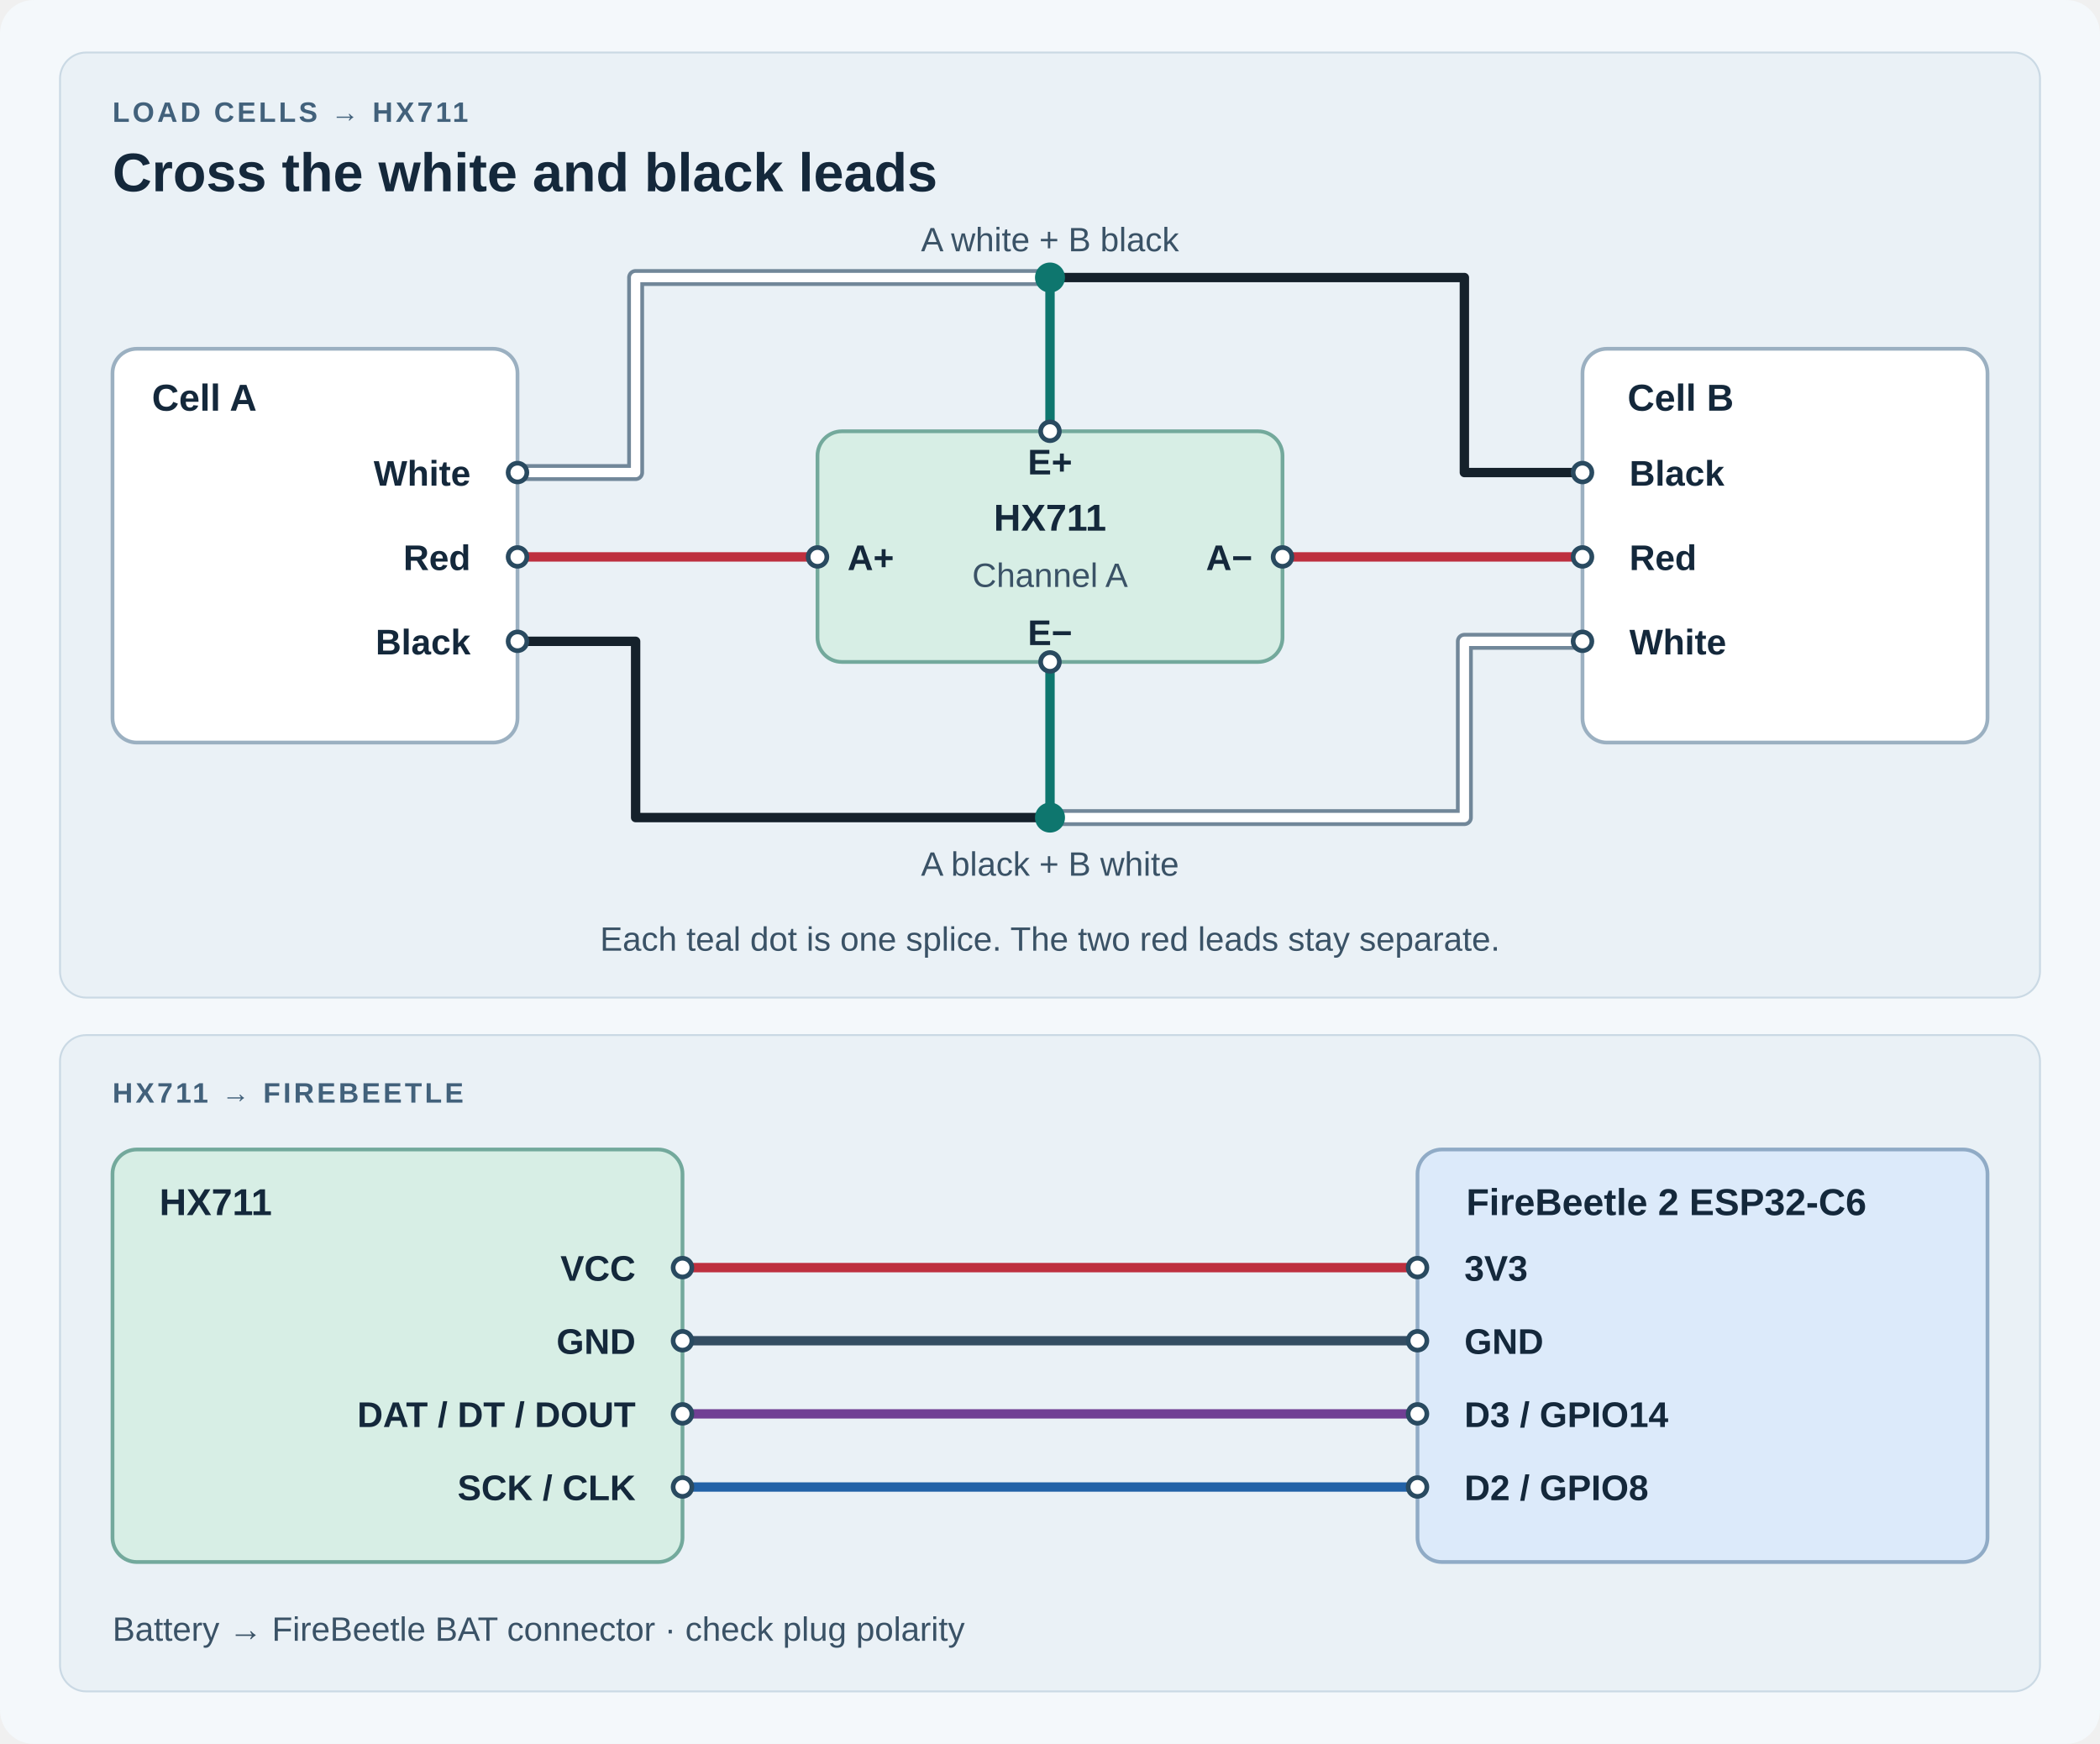
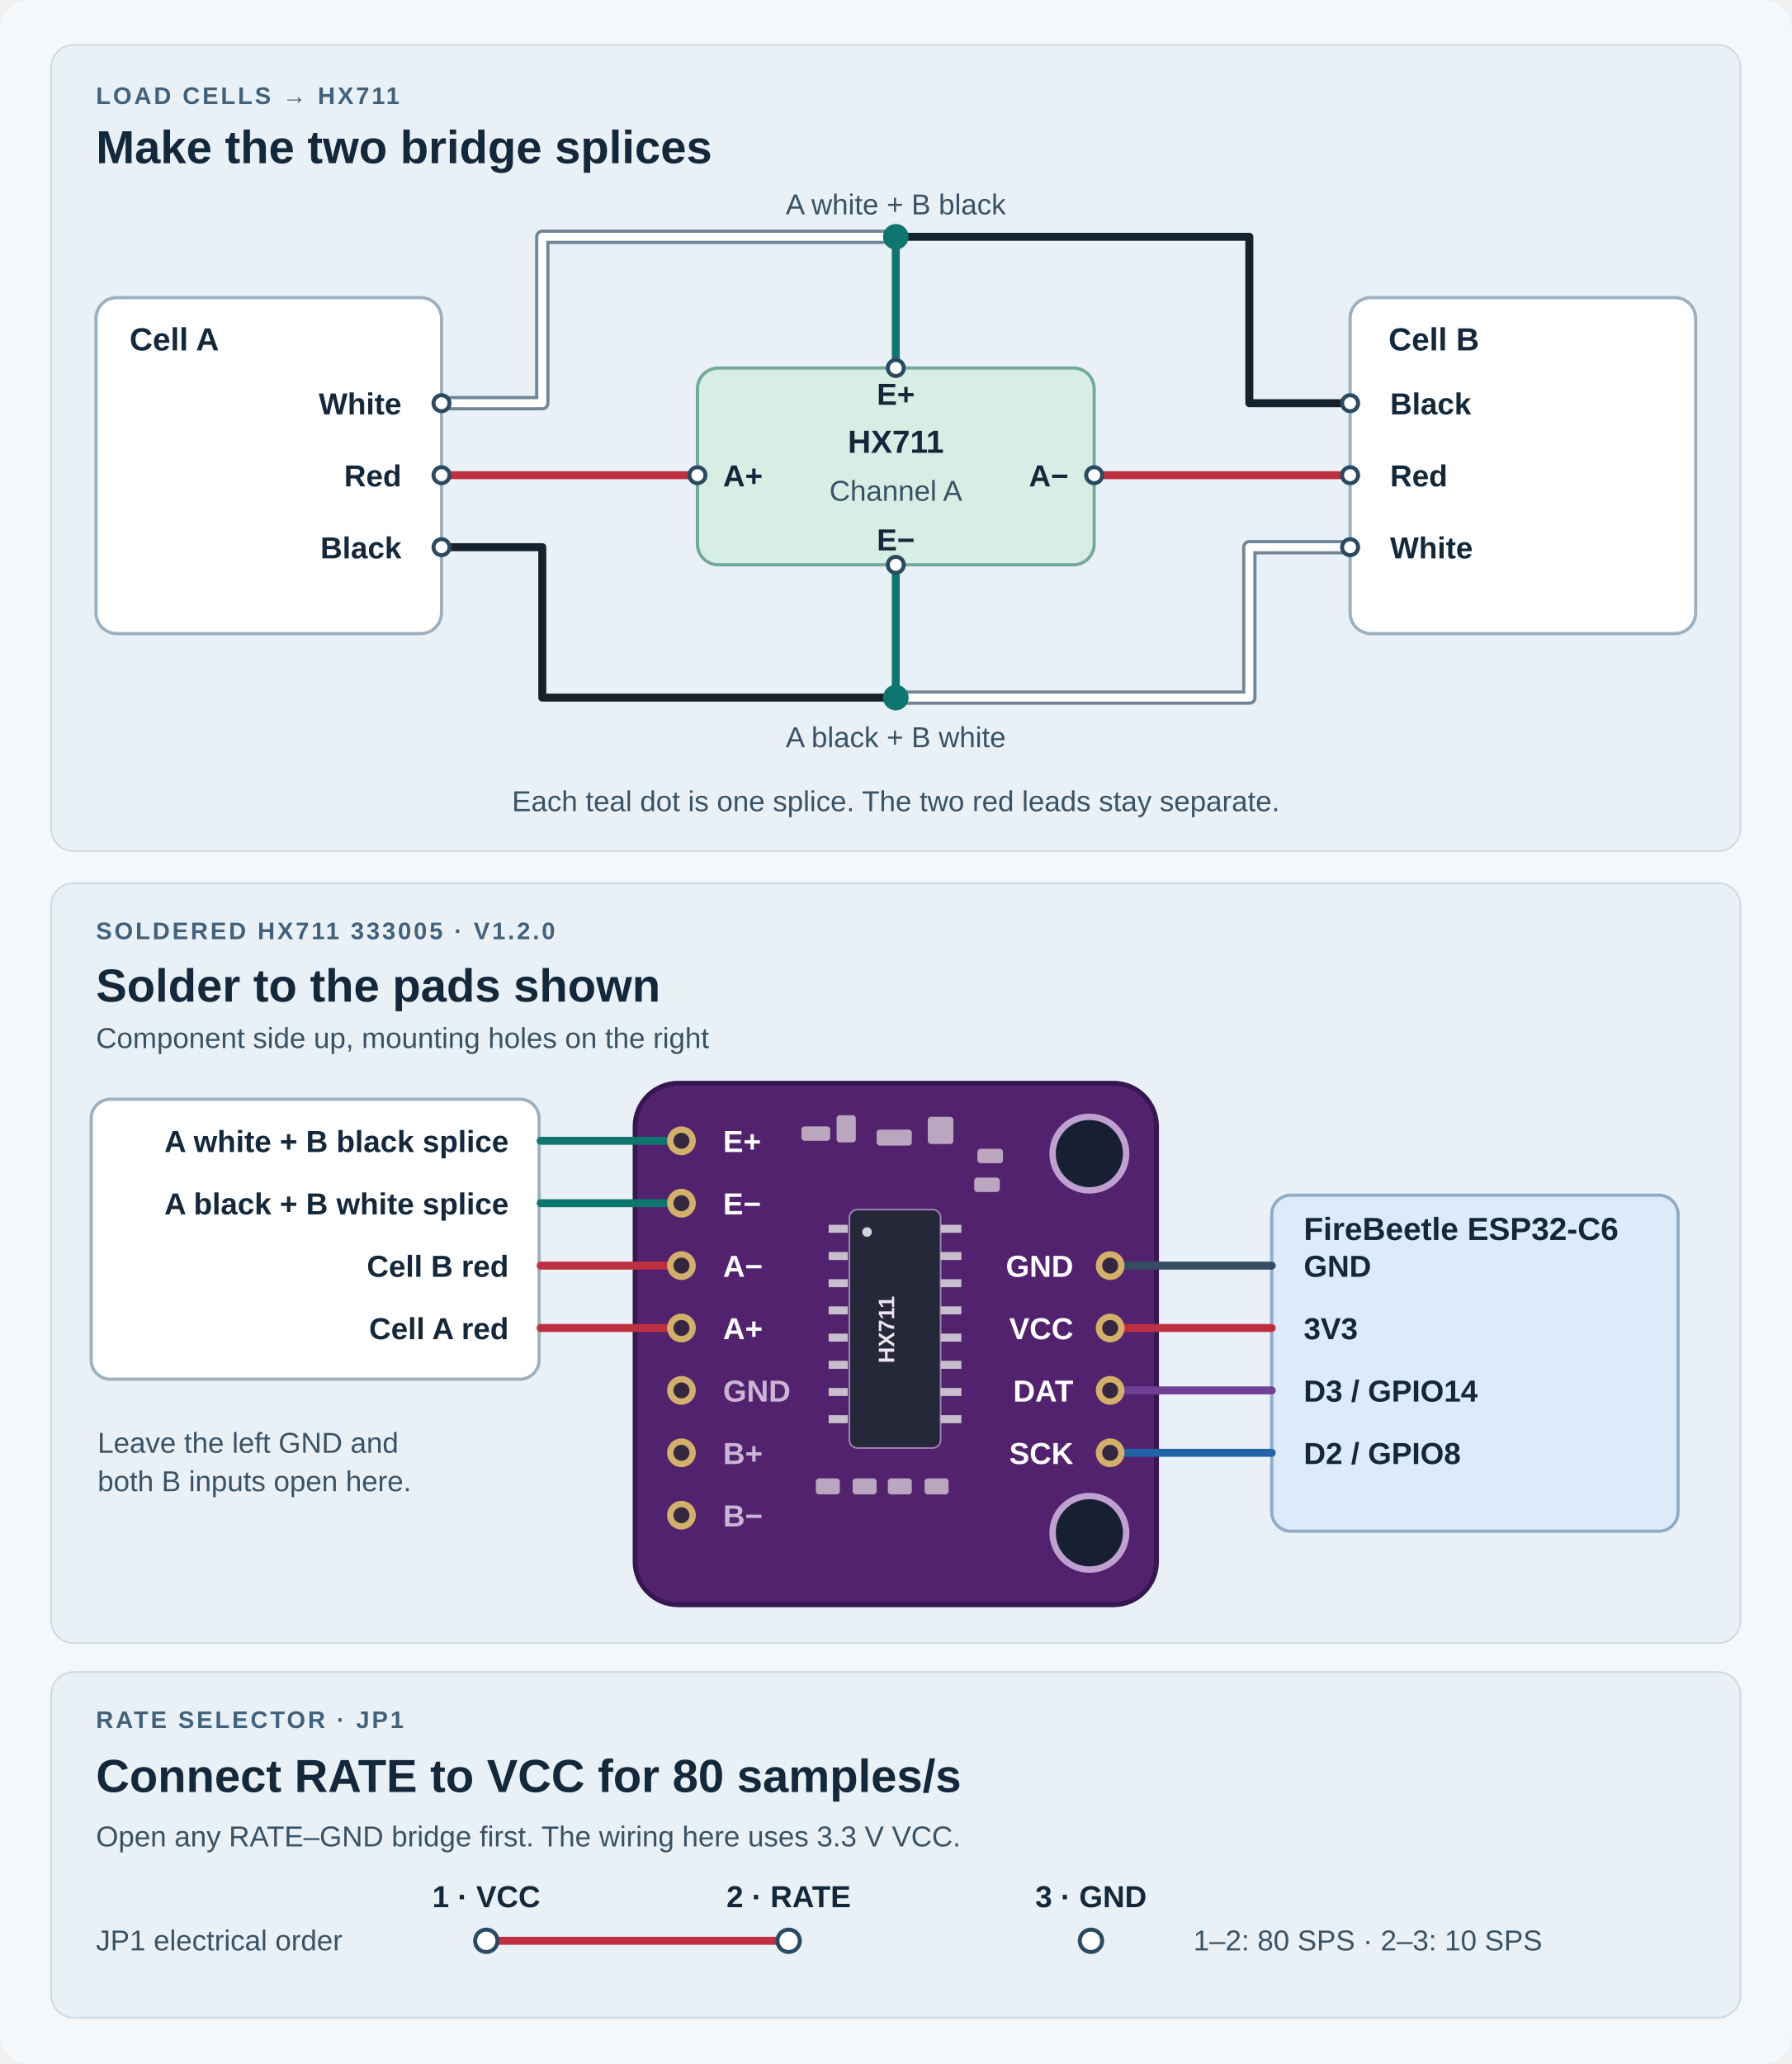
- <svg xmlns="http://www.w3.org/2000/svg" width="1120" height="930" viewBox="0 0 1120 930" role="img" aria-labelledby="title desc">
+ <svg xmlns="http://www.w3.org/2000/svg" width="1120" height="1290" viewBox="0 0 1120 1290" role="img" aria-labelledby="title desc">
  <defs>
    <style>
      text { font-family: Arial, sans-serif; fill: #14283b; }
      .heading { font-size: 29px; font-weight: 700; }
      .label { font-size: 20px; font-weight: 700; }
+       .silk text { fill: #fff; }
+       .silk text.unused { fill: #cab5d4; }
      .pin { font-size: 19px; font-weight: 700; }
      .small { font-size: 18px; fill: #3a5266; }
      .kicker { font-size: 15px; font-weight: 700; letter-spacing: 1.5px; fill: #42617b; }
      .wire { fill: none; stroke-width: 5; stroke-linecap: round; stroke-linejoin: round; }
      .white-edge { stroke: #718799; stroke-width: 9; }
      .white { stroke: #fff; }
      .black { stroke: #15212b; }
      .red { stroke: #be303f; }
      .exc { stroke: #0e766e; }
      .ground { stroke: #344d62; }
      .data { stroke: #713f94; }
      .clock { stroke: #2262a7; }
      .terminal { fill: #fff; stroke: #294a60; stroke-width: 2.5; }
    </style>
  </defs>
-   <rect width="1120" height="930" rx="18" fill="#f4f8fb" />
+   <rect width="1120" height="1290" rx="18" fill="#f4f8fb" />
  <rect x="32" y="28" width="1056" height="504" rx="14" fill="#eaf1f6" stroke="#cad9e4" />
  <text x="60" y="65" class="kicker">LOAD CELLS → HX711</text>
-   <text x="60" y="102" class="heading">Cross the white and black leads</text>
+   <text x="60" y="102" class="heading">Make the two bridge splices</text>
  <rect x="60" y="186" width="216" height="210" rx="13" fill="#fff" stroke="#9bb0c1" stroke-width="2" />
  <text x="81" y="219" class="label">Cell A</text>
  <text x="251" y="259" text-anchor="end" class="pin">White</text>
  <text x="251" y="304" text-anchor="end" class="pin">Red</text>
  <text x="251" y="349" text-anchor="end" class="pin">Black</text>
  <rect x="844" y="186" width="216" height="210" rx="13" fill="#fff" stroke="#9bb0c1" stroke-width="2" />
  <text x="868" y="219" class="label">Cell B</text>
  <text x="869" y="259" class="pin">Black</text>
  <text x="869" y="304" class="pin">Red</text>
  <text x="869" y="349" class="pin">White</text>
  <rect x="436" y="230" width="248" height="123" rx="13" fill="#d7eee5" stroke="#73a99c" stroke-width="2" />
  <text x="560" y="283" text-anchor="middle" class="label">HX711</text>
  <text x="560" y="313" text-anchor="middle" class="small">Channel A</text>
  <text x="560" y="253" text-anchor="middle" class="pin">E+</text>
  <text x="560" y="344" text-anchor="middle" class="pin">E−</text>
  <text x="452" y="304" class="pin">A+</text>
  <text x="668" y="304" text-anchor="end" class="pin">A−</text>
  <path d="M276 252H339V148H560 M844 342H781V436H560" class="wire white-edge" />
  <path d="M276 252H339V148H560 M844 342H781V436H560" class="wire white" />
  <path d="M844 252H781V148H560 M276 342H339V436H560" class="wire black" />
  <path d="M560 148V230 M560 436V353" class="wire exc" />
  <path d="M276 297H436 M844 297H684" class="wire red" />
  <g class="terminal">
    <circle cx="276" cy="252" r="5" />
    <circle cx="276" cy="297" r="5" />
    <circle cx="276" cy="342" r="5" />
    <circle cx="844" cy="252" r="5" />
    <circle cx="844" cy="297" r="5" />
    <circle cx="844" cy="342" r="5" />
    <circle cx="560" cy="230" r="5" />
    <circle cx="560" cy="353" r="5" />
    <circle cx="436" cy="297" r="5" />
    <circle cx="684" cy="297" r="5" />
  </g>
  <circle cx="560" cy="148" r="8" fill="#0e766e" />
  <circle cx="560" cy="436" r="8" fill="#0e766e" />
  <text x="560" y="134" text-anchor="middle" class="small">A white + B black</text>
  <text x="560" y="467" text-anchor="middle" class="small">A black + B white</text>
  <text x="560" y="507" text-anchor="middle" class="small">Each teal dot is one splice. The two red leads stay separate.</text>
-   <rect x="32" y="552" width="1056" height="350" rx="14" fill="#eaf1f6" stroke="#cad9e4" />
-   <text x="60" y="588" class="kicker">HX711 → FIREBEETLE</text>
-   <rect x="60" y="613" width="304" height="220" rx="13" fill="#d7eee5" stroke="#73a99c" stroke-width="2" />
-   <rect x="756" y="613" width="304" height="220" rx="13" fill="#dceafa" stroke="#90abc6" stroke-width="2" />
-   <text x="85" y="648" class="label">HX711</text>
-   <text x="782" y="648" class="label">FireBeetle 2 ESP32-C6</text>
-   <path d="M364 676H756" class="wire red" />
-   <path d="M364 715H756" class="wire ground" />
-   <path d="M364 754H756" class="wire data" />
-   <path d="M364 793H756" class="wire clock" />
-   <g class="terminal">
-     <circle cx="364" cy="676" r="5" />
-     <circle cx="756" cy="676" r="5" />
-     <circle cx="364" cy="715" r="5" />
-     <circle cx="756" cy="715" r="5" />
-     <circle cx="364" cy="754" r="5" />
-     <circle cx="756" cy="754" r="5" />
-     <circle cx="364" cy="793" r="5" />
-     <circle cx="756" cy="793" r="5" />
+   <rect x="32" y="552" width="1056" height="475" rx="14" fill="#eaf1f6" stroke="#cad9e4" />
+   <text x="60" y="587" class="kicker">SOLDERED HX711 333005 · V1.2.0</text>
+   <text x="60" y="626" class="heading">Solder to the pads shown</text>
+   <text x="60" y="655" class="small">Component side up, mounting holes on the right</text>
+   <rect x="397" y="677" width="326" height="326" rx="27" fill="#52226e" stroke="#36174f" stroke-width="3" />
+   <g fill="#172032" stroke="#c0a0d1" stroke-width="4">
+     <circle cx="681" cy="721" r="23" />
+     <circle cx="681" cy="958" r="23" />
  </g>
+   <rect x="531" y="756" width="57" height="149" rx="5" fill="#242839" stroke="#a285b4" />
+   <circle cx="542" cy="770" r="3" fill="#d7d2d9" />
+   <path d="M518 768H530 M518 785H530 M518 802H530 M518 819H530 M518 836H530 M518 853H530 M518 870H530 M518 887H530            M588 768H601 M588 785H601 M588 802H601 M588 819H601 M588 836H601 M588 853H601 M588 870H601 M588 887H601" stroke="#c9becb" stroke-width="5" />
+   <text x="559" y="831" text-anchor="middle" transform="rotate(-90 559 831)" style="fill:#efe4f0;font-size:14px;font-weight:700">HX711</text>
+   <g fill="#bba6bf">
+     <rect x="501" y="704" width="18" height="9" rx="2" />
+     <rect x="523" y="697" width="12" height="17" rx="2" />
+     <rect x="548" y="706" width="22" height="10" rx="2" />
+     <rect x="580" y="698" width="16" height="17" rx="2" />
+     <rect x="611" y="718" width="16" height="9" rx="2" />
+     <rect x="609" y="736" width="16" height="9" rx="2" />
+     <rect x="510" y="924" width="15" height="10" rx="2" />
+     <rect x="533" y="924" width="15" height="10" rx="2" />
+     <rect x="555" y="924" width="15" height="10" rx="2" />
+     <rect x="578" y="924" width="15" height="10" rx="2" />
+   </g>
+   <rect x="57" y="687" width="280" height="175" rx="12" fill="#fff" stroke="#9bb0c1" stroke-width="2" />
  <g class="pin" text-anchor="end">
-     <text x="339" y="683">VCC</text>
-     <text x="339" y="722">GND</text>
-     <text x="339" y="761">DAT / DT / DOUT</text>
-     <text x="339" y="800">SCK / CLK</text>
+     <text x="318" y="720">A white + B black splice</text>
+     <text x="318" y="759">A black + B white splice</text>
+     <text x="318" y="798">Cell B red</text>
+     <text x="318" y="837">Cell A red</text>
+   </g>
+   <path d="M338 713H426 M338 752H426" class="wire exc" />
+   <path d="M338 791H426 M338 830H426" class="wire red" />
+   <g class="pin silk">
+     <text x="452" y="720" fill="#fff">E+</text>
+     <text x="452" y="759" fill="#fff">E−</text>
+     <text x="452" y="798" fill="#fff">A−</text>
+     <text x="452" y="837" fill="#fff">A+</text>
+     <text x="452" y="876" class="unused">GND</text>
+     <text x="452" y="915" class="unused">B+</text>
+     <text x="452" y="954" class="unused">B−</text>
+   </g>
+   <rect x="795" y="747" width="254" height="210" rx="12" fill="#dceafa" stroke="#90abc6" stroke-width="2" />
+   <text x="815" y="775" class="label">FireBeetle ESP32-C6</text>
+   <path d="M694 791H795" class="wire ground" />
+   <path d="M694 830H795" class="wire red" />
+   <path d="M694 869H795" class="wire data" />
+   <path d="M694 908H795" class="wire clock" />
+   <g class="pin silk" text-anchor="end">
+     <text x="671" y="798" fill="#fff">GND</text>
+     <text x="671" y="837" fill="#fff">VCC</text>
+     <text x="671" y="876" fill="#fff">DAT</text>
+     <text x="671" y="915" fill="#fff">SCK</text>
  </g>
  <g class="pin">
-     <text x="781" y="683">3V3</text>
-     <text x="781" y="722">GND</text>
-     <text x="781" y="761">D3 / GPIO14</text>
-     <text x="781" y="800">D2 / GPIO8</text>
+     <text x="815" y="798">GND</text>
+     <text x="815" y="837">3V3</text>
+     <text x="815" y="876">D3 / GPIO14</text>
+     <text x="815" y="915">D2 / GPIO8</text>
  </g>
-   <text x="60" y="875" class="small">Battery → FireBeetle BAT connector · check plug polarity</text>
+   <g fill="#352740" stroke="#d3af69" stroke-width="4">
+     <circle cx="426" cy="713" r="7" />
+     <circle cx="426" cy="752" r="7" />
+     <circle cx="426" cy="791" r="7" />
+     <circle cx="426" cy="830" r="7" />
+     <circle cx="426" cy="869" r="7" />
+     <circle cx="426" cy="908" r="7" />
+     <circle cx="426" cy="947" r="7" />
+     <circle cx="694" cy="791" r="7" />
+     <circle cx="694" cy="830" r="7" />
+     <circle cx="694" cy="869" r="7" />
+     <circle cx="694" cy="908" r="7" />
+   </g>
+   <text x="61" y="908" class="small">Leave the left GND and</text>
+   <text x="61" y="932" class="small">both B inputs open here.</text>
+   <rect x="32" y="1045" width="1056" height="216" rx="14" fill="#eaf1f6" stroke="#cad9e4" />
+   <text x="60" y="1080" class="kicker">RATE SELECTOR · JP1</text>
+   <text x="60" y="1120" class="heading">Connect RATE to VCC for 80 samples/s</text>
+   <text x="60" y="1154" class="small">Open any RATE–GND bridge first. The wiring here uses 3.3 V VCC.</text>
+   <text x="60" y="1219" class="small">JP1 electrical order</text>
+   <path d="M304 1213H493" class="wire red" />
+   <g class="terminal">
+     <circle cx="304" cy="1213" r="7" />
+     <circle cx="493" cy="1213" r="7" />
+     <circle cx="682" cy="1213" r="7" />
+   </g>
+   <g class="pin" text-anchor="middle">
+     <text x="304" y="1192">1 · VCC</text>
+     <text x="493" y="1192">2 · RATE</text>
+     <text x="682" y="1192">3 · GND</text>
+   </g>
+   <text x="746" y="1219" class="small">1–2: 80 SPS · 2–3: 10 SPS</text>
</svg>
